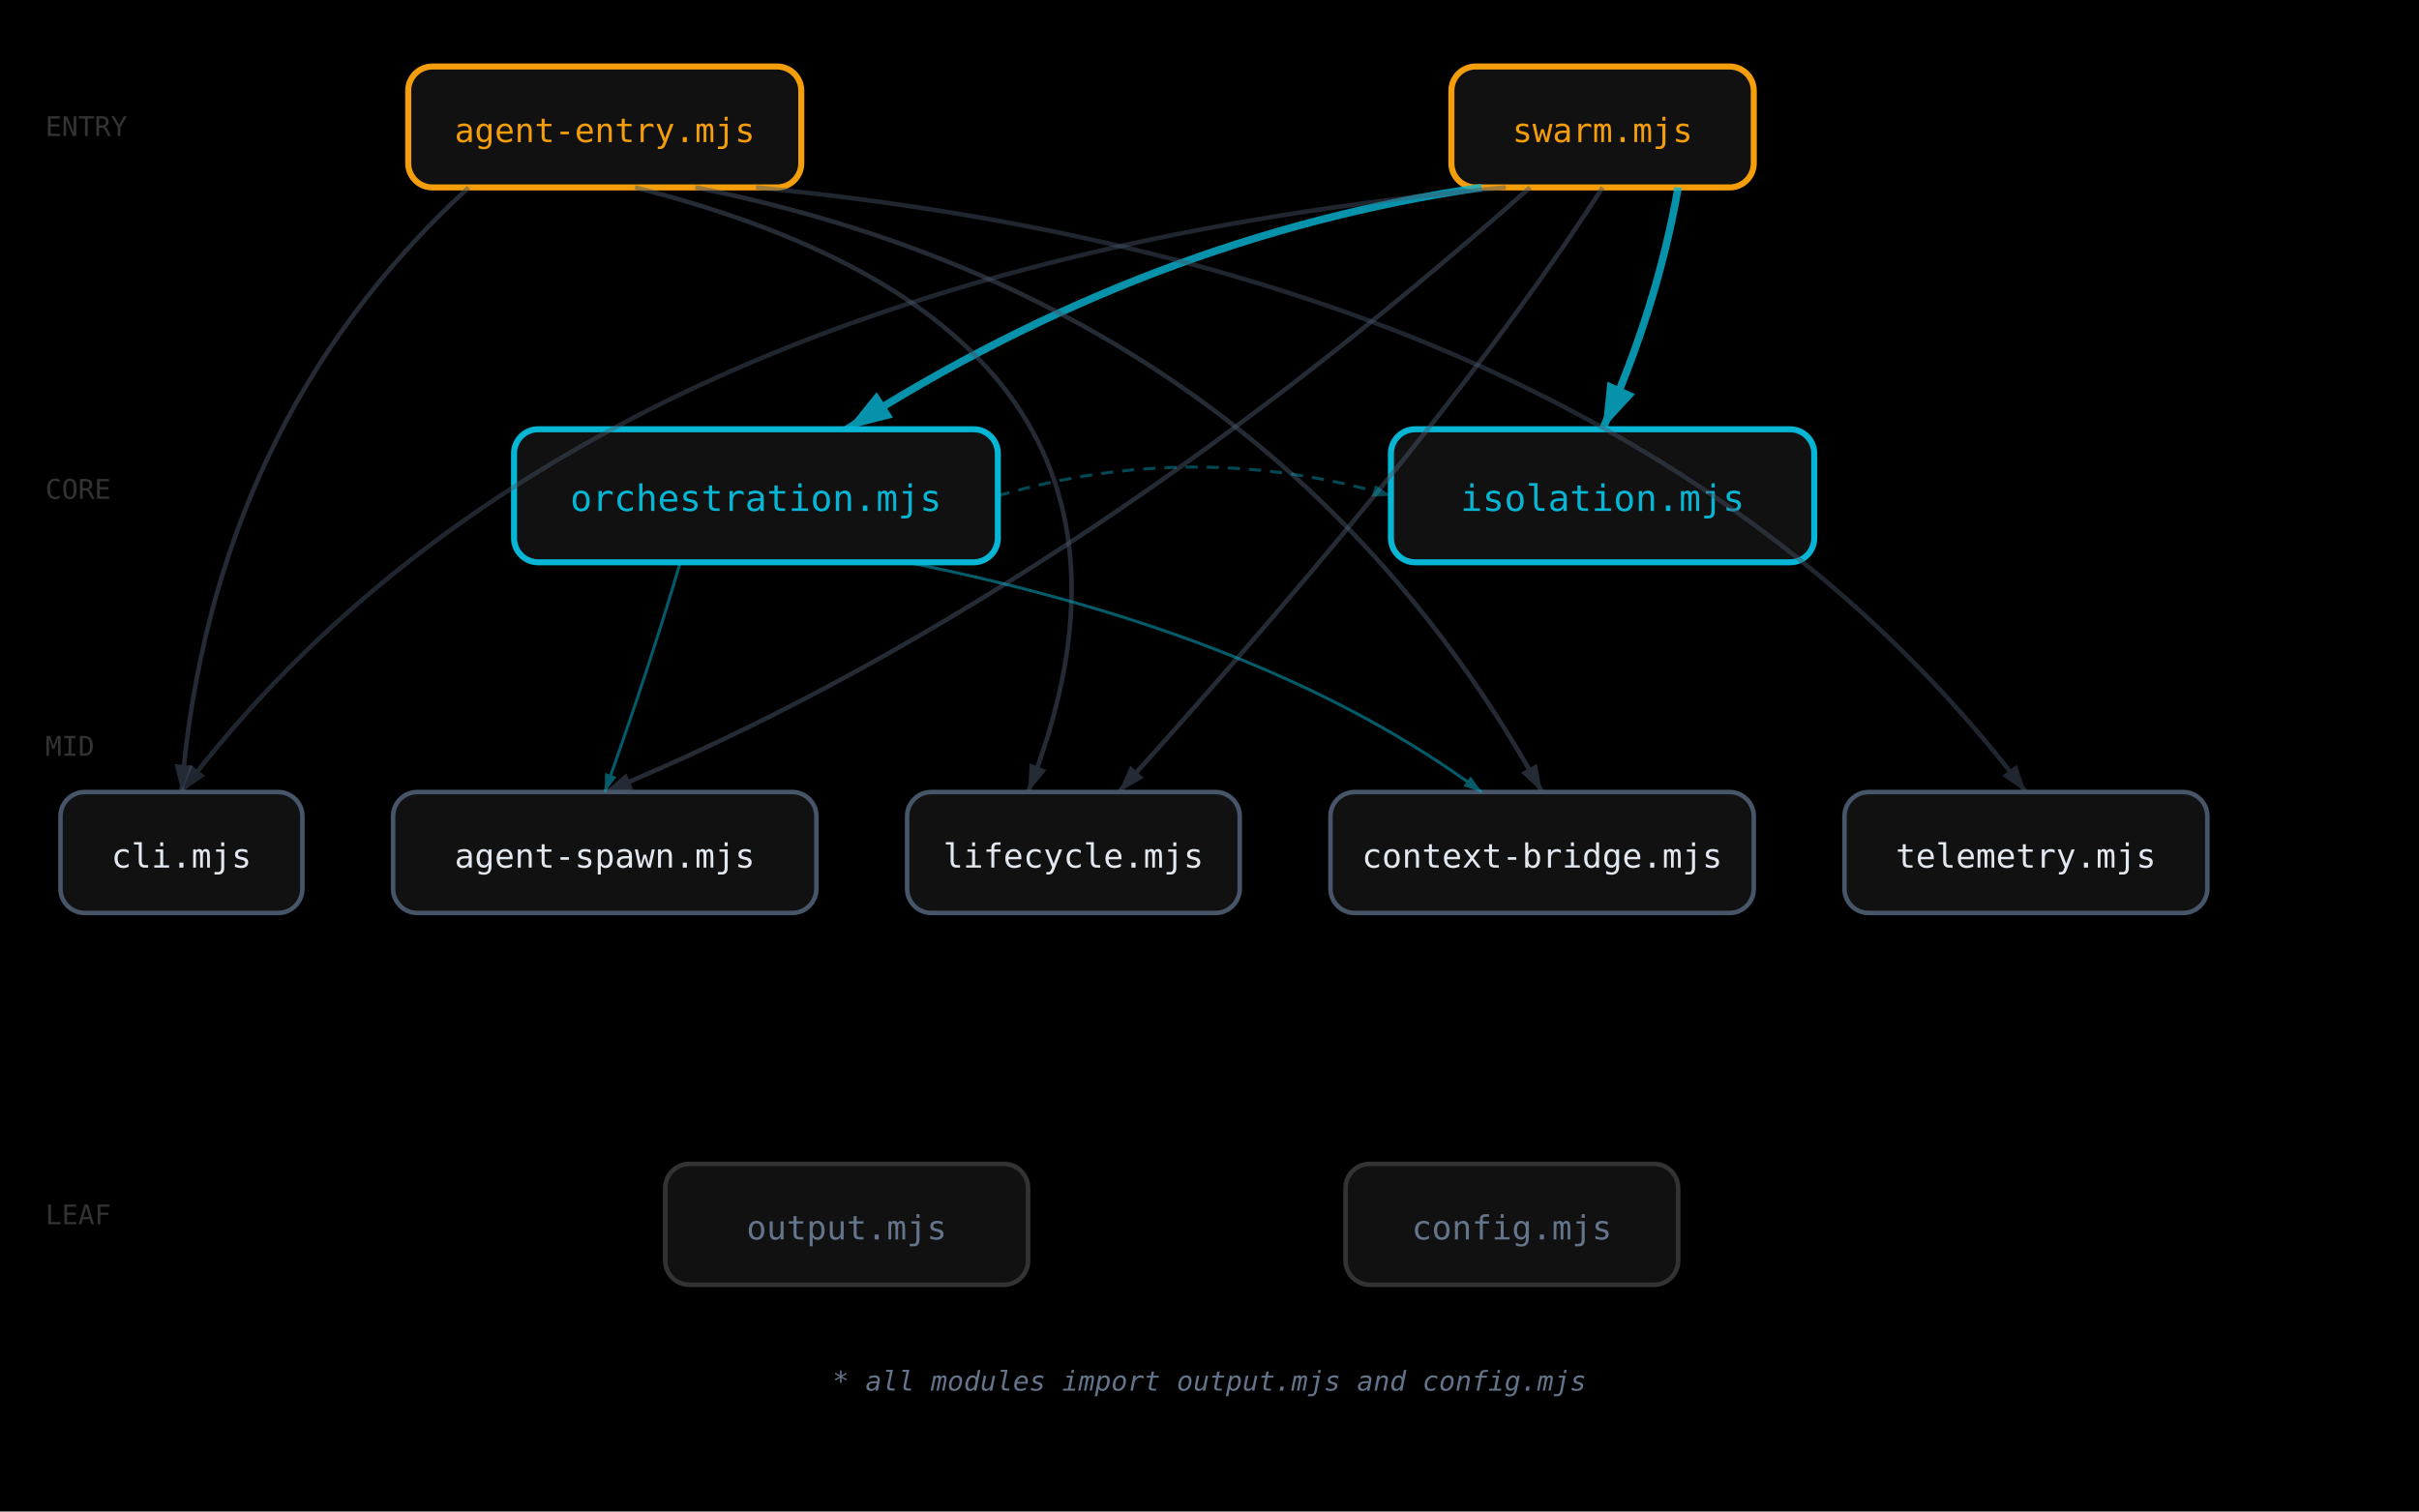
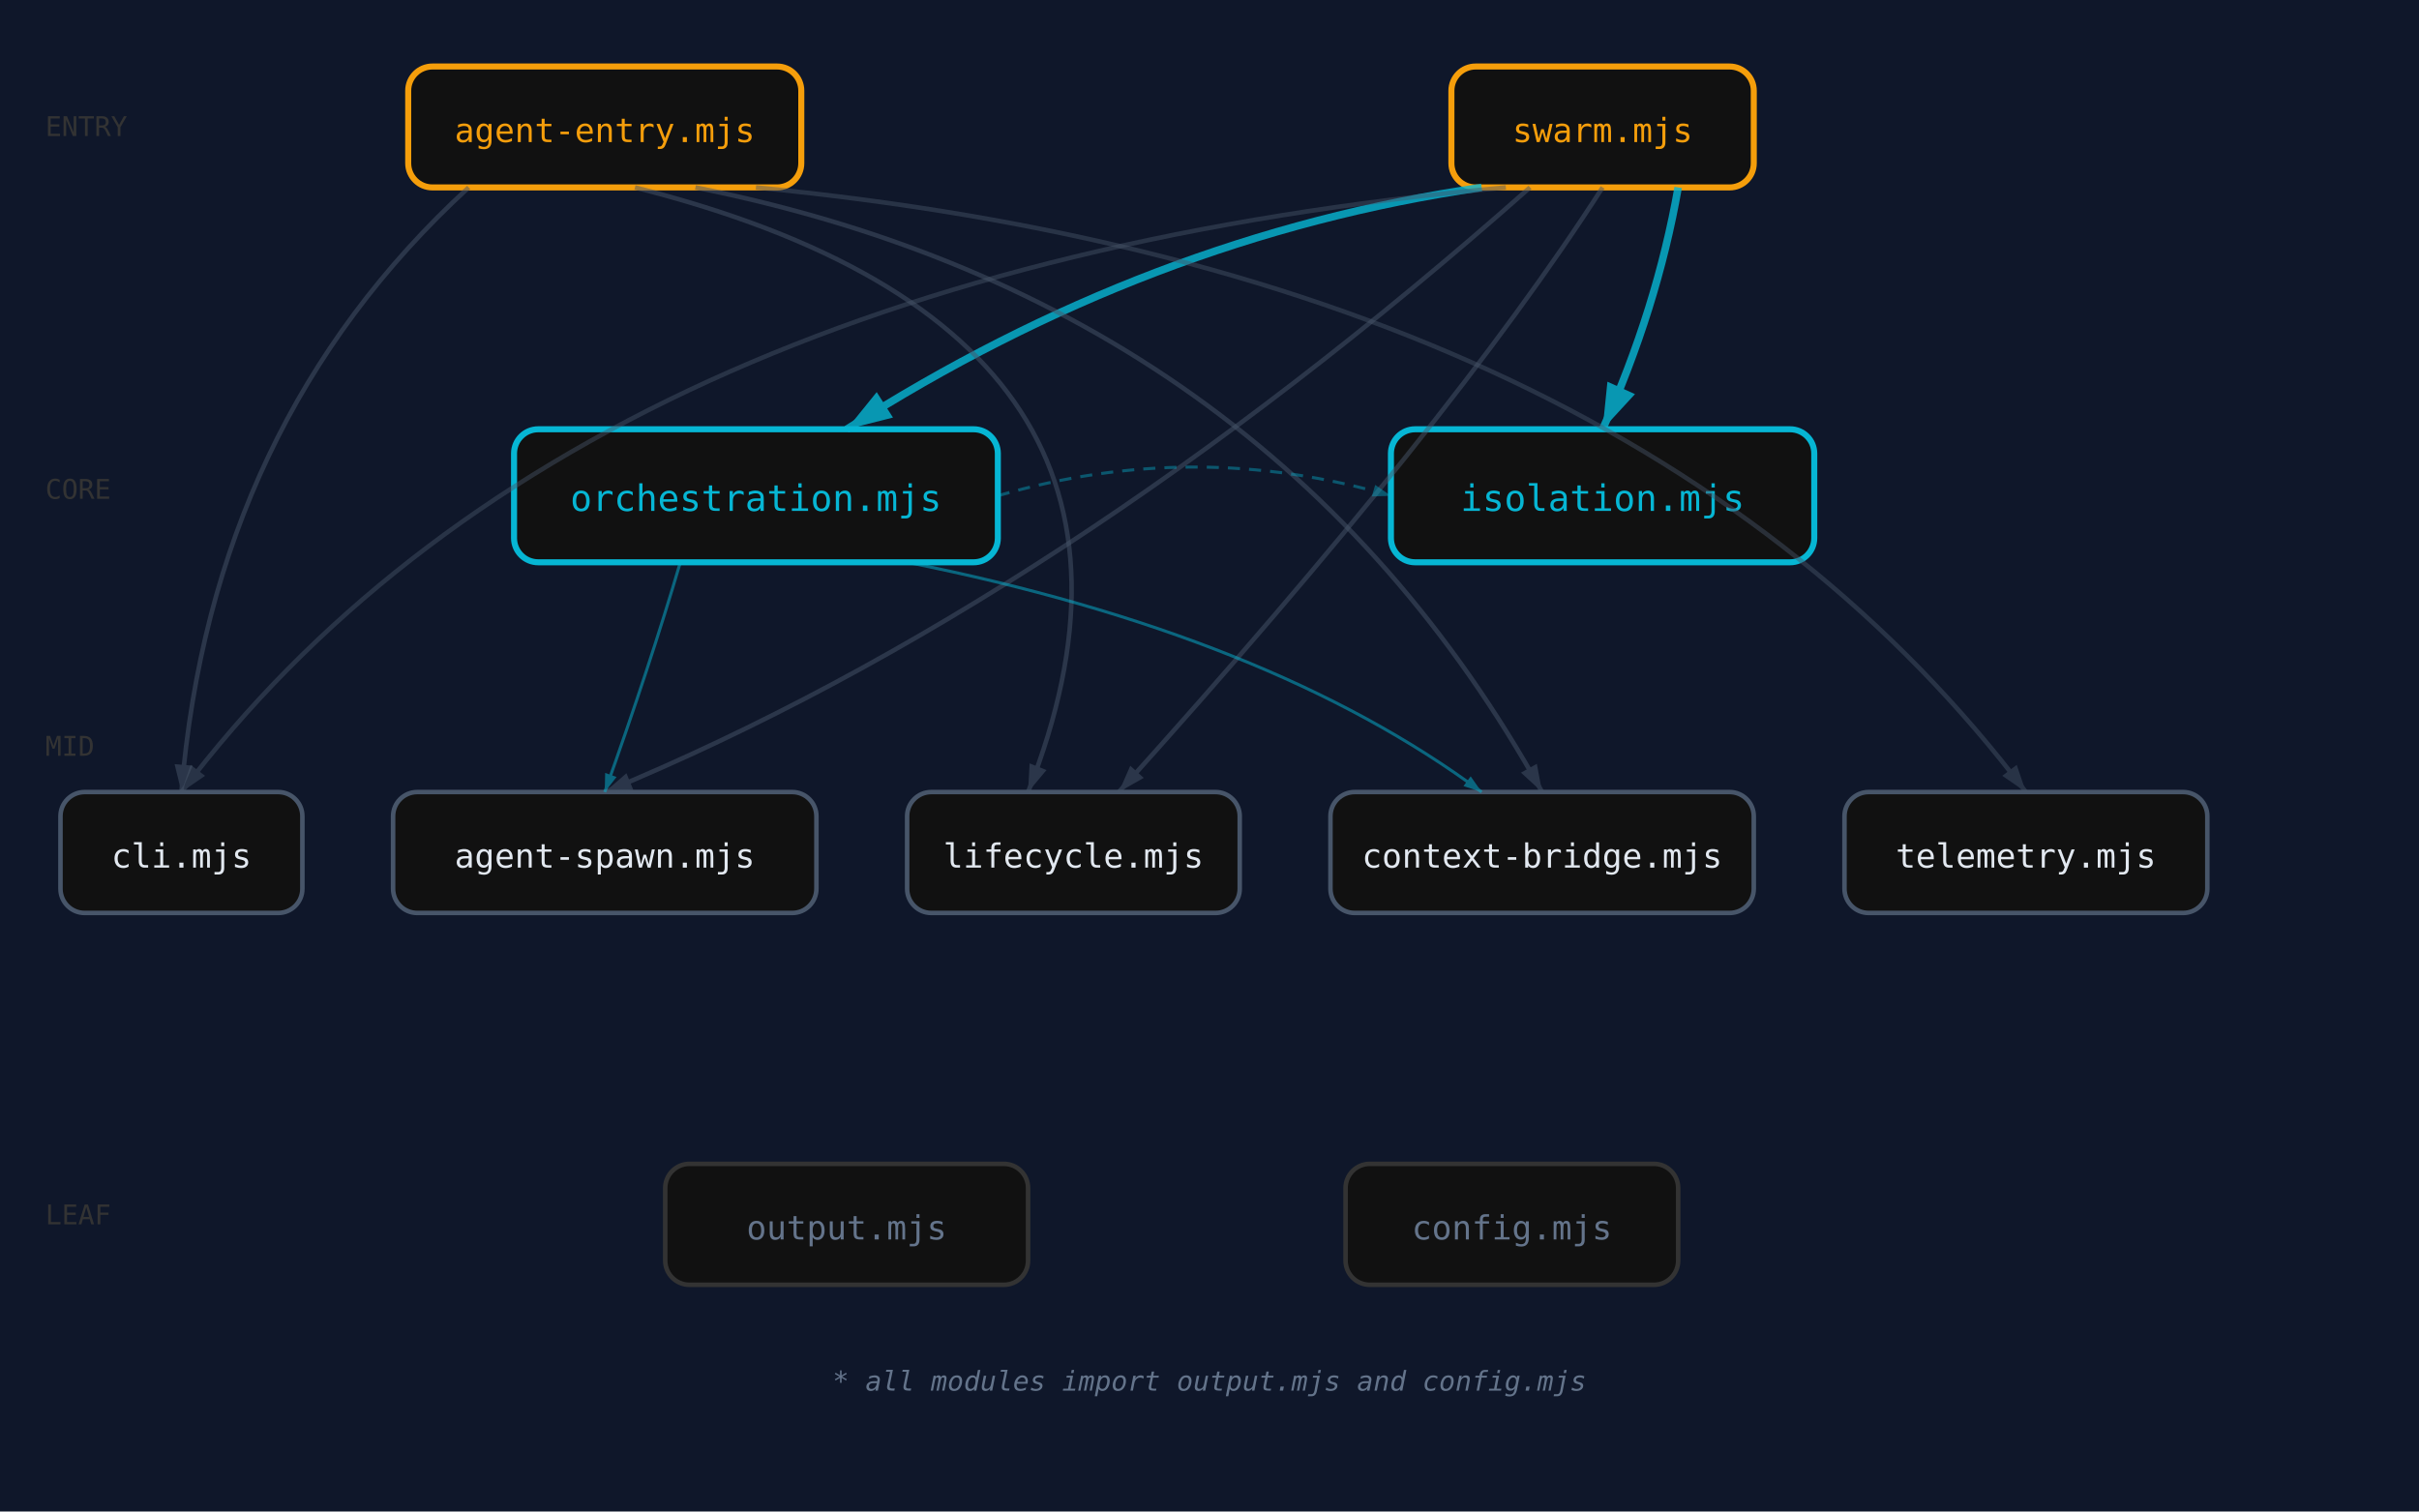
<svg xmlns="http://www.w3.org/2000/svg" viewBox="0 0 800 500">
  <defs>
    <marker id="d-amber" markerWidth="6" markerHeight="4" refX="6" refY="2" orient="auto">
      <polygon points="0,0 6,2 0,4" fill="#F59E0B" />
    </marker>
    <marker id="d-cyan" markerWidth="6" markerHeight="4" refX="6" refY="2" orient="auto">
      <polygon points="0,0 6,2 0,4" fill="#06B6D4" />
    </marker>
    <marker id="d-slate" markerWidth="6" markerHeight="4" refX="6" refY="2" orient="auto">
      <polygon points="0,0 6,2 0,4" fill="#475569" />
    </marker>
  </defs>
-   <rect width="800" height="500" fill="#000000" />
+   <rect width="800" height="500" fill="#0F172A" />
  <text x="15" y="45" font-family="monospace" font-size="9" fill="#333333">ENTRY</text>
  <text x="15" y="165" font-family="monospace" font-size="9" fill="#333333">CORE</text>
  <text x="15" y="250" font-family="monospace" font-size="9" fill="#333333">MID</text>
  <text x="15" y="405" font-family="monospace" font-size="9" fill="#333333">LEAF</text>
  <rect x="135" y="22" width="130" height="40" rx="8" ry="8" fill="#111111" stroke="#F59E0B" stroke-width="2" />
  <text x="200" y="47" text-anchor="middle" font-family="monospace" font-size="11" fill="#F59E0B">agent-entry.mjs</text>
  <rect x="480" y="22" width="100" height="40" rx="8" ry="8" fill="#111111" stroke="#F59E0B" stroke-width="2" />
  <text x="530" y="47" text-anchor="middle" font-family="monospace" font-size="11" fill="#F59E0B">swarm.mjs</text>
  <rect x="170" y="142" width="160" height="44" rx="8" ry="8" fill="#111111" stroke="#06B6D4" stroke-width="2" />
  <text x="250" y="169" text-anchor="middle" font-family="monospace" font-size="12" fill="#06B6D4">orchestration.mjs</text>
  <rect x="460" y="142" width="140" height="44" rx="8" ry="8" fill="#111111" stroke="#06B6D4" stroke-width="2" />
  <text x="530" y="169" text-anchor="middle" font-family="monospace" font-size="12" fill="#06B6D4">isolation.mjs</text>
  <rect x="20" y="262" width="80" height="40" rx="8" ry="8" fill="#111111" stroke="#475569" stroke-width="1.5" />
  <text x="60" y="287" text-anchor="middle" font-family="monospace" font-size="11" fill="#E2E8F0">cli.mjs</text>
  <rect x="130" y="262" width="140" height="40" rx="8" ry="8" fill="#111111" stroke="#475569" stroke-width="1.5" />
  <text x="200" y="287" text-anchor="middle" font-family="monospace" font-size="11" fill="#E2E8F0">agent-spawn.mjs</text>
  <rect x="300" y="262" width="110" height="40" rx="8" ry="8" fill="#111111" stroke="#475569" stroke-width="1.5" />
  <text x="355" y="287" text-anchor="middle" font-family="monospace" font-size="11" fill="#E2E8F0">lifecycle.mjs</text>
  <rect x="440" y="262" width="140" height="40" rx="8" ry="8" fill="#111111" stroke="#475569" stroke-width="1.5" />
  <text x="510" y="287" text-anchor="middle" font-family="monospace" font-size="11" fill="#E2E8F0">context-bridge.mjs</text>
  <rect x="610" y="262" width="120" height="40" rx="8" ry="8" fill="#111111" stroke="#475569" stroke-width="1.5" />
  <text x="670" y="287" text-anchor="middle" font-family="monospace" font-size="11" fill="#E2E8F0">telemetry.mjs</text>
  <rect x="220" y="385" width="120" height="40" rx="8" ry="8" fill="#111111" stroke="#333333" stroke-width="1.5" />
  <text x="280" y="410" text-anchor="middle" font-family="monospace" font-size="11" fill="#64748B">output.mjs</text>
  <rect x="445" y="385" width="110" height="40" rx="8" ry="8" fill="#111111" stroke="#333333" stroke-width="1.5" />
  <text x="500" y="410" text-anchor="middle" font-family="monospace" font-size="11" fill="#64748B">config.mjs</text>
  <path d="M 490,62 Q 380,78 280,142" fill="none" stroke="#06B6D4" stroke-width="2.5" opacity="0.8" marker-end="url(#d-cyan)" />
  <path d="M 555,62 Q 548,102 530,142" fill="none" stroke="#06B6D4" stroke-width="2.5" opacity="0.8" marker-end="url(#d-cyan)" />
  <path d="M 506,62 Q 350,200 200,262" fill="none" stroke="#475569" stroke-width="1.5" opacity="0.5" marker-end="url(#d-slate)" />
  <path d="M 530,62 Q 480,140 370,262" fill="none" stroke="#475569" stroke-width="1.5" opacity="0.5" marker-end="url(#d-slate)" />
  <path d="M 498,62 Q 190,90 60,262" fill="none" stroke="#475569" stroke-width="1.5" opacity="0.45" marker-end="url(#d-slate)" />
  <path d="M 155,62 Q 70,140 60,262" fill="none" stroke="#475569" stroke-width="1.5" opacity="0.5" marker-end="url(#d-slate)" />
  <path d="M 230,62 Q 420,100 510,262" fill="none" stroke="#475569" stroke-width="1.5" opacity="0.5" marker-end="url(#d-slate)" />
  <path d="M 250,62 Q 540,90 670,262" fill="none" stroke="#475569" stroke-width="1.5" opacity="0.45" marker-end="url(#d-slate)" />
  <path d="M 210,62 Q 400,110 340,262" fill="none" stroke="#475569" stroke-width="1.5" opacity="0.5" marker-end="url(#d-slate)" />
  <path d="M 225,186 Q 215,220 200,262" fill="none" stroke="#06B6D4" stroke-width="1" opacity="0.5" marker-end="url(#d-cyan)" />
  <path d="M 300,186 Q 420,210 490,262" fill="none" stroke="#06B6D4" stroke-width="1" opacity="0.5" marker-end="url(#d-cyan)" />
  <path d="M 330,164 Q 395,145 460,164" fill="none" stroke="#06B6D4" stroke-width="1" opacity="0.4" stroke-dasharray="4 3" marker-end="url(#d-cyan)" />
  <text x="400" y="460" text-anchor="middle" font-family="monospace" font-size="9" fill="#64748B" font-style="italic">* all modules import output.mjs and config.mjs</text>
</svg>
